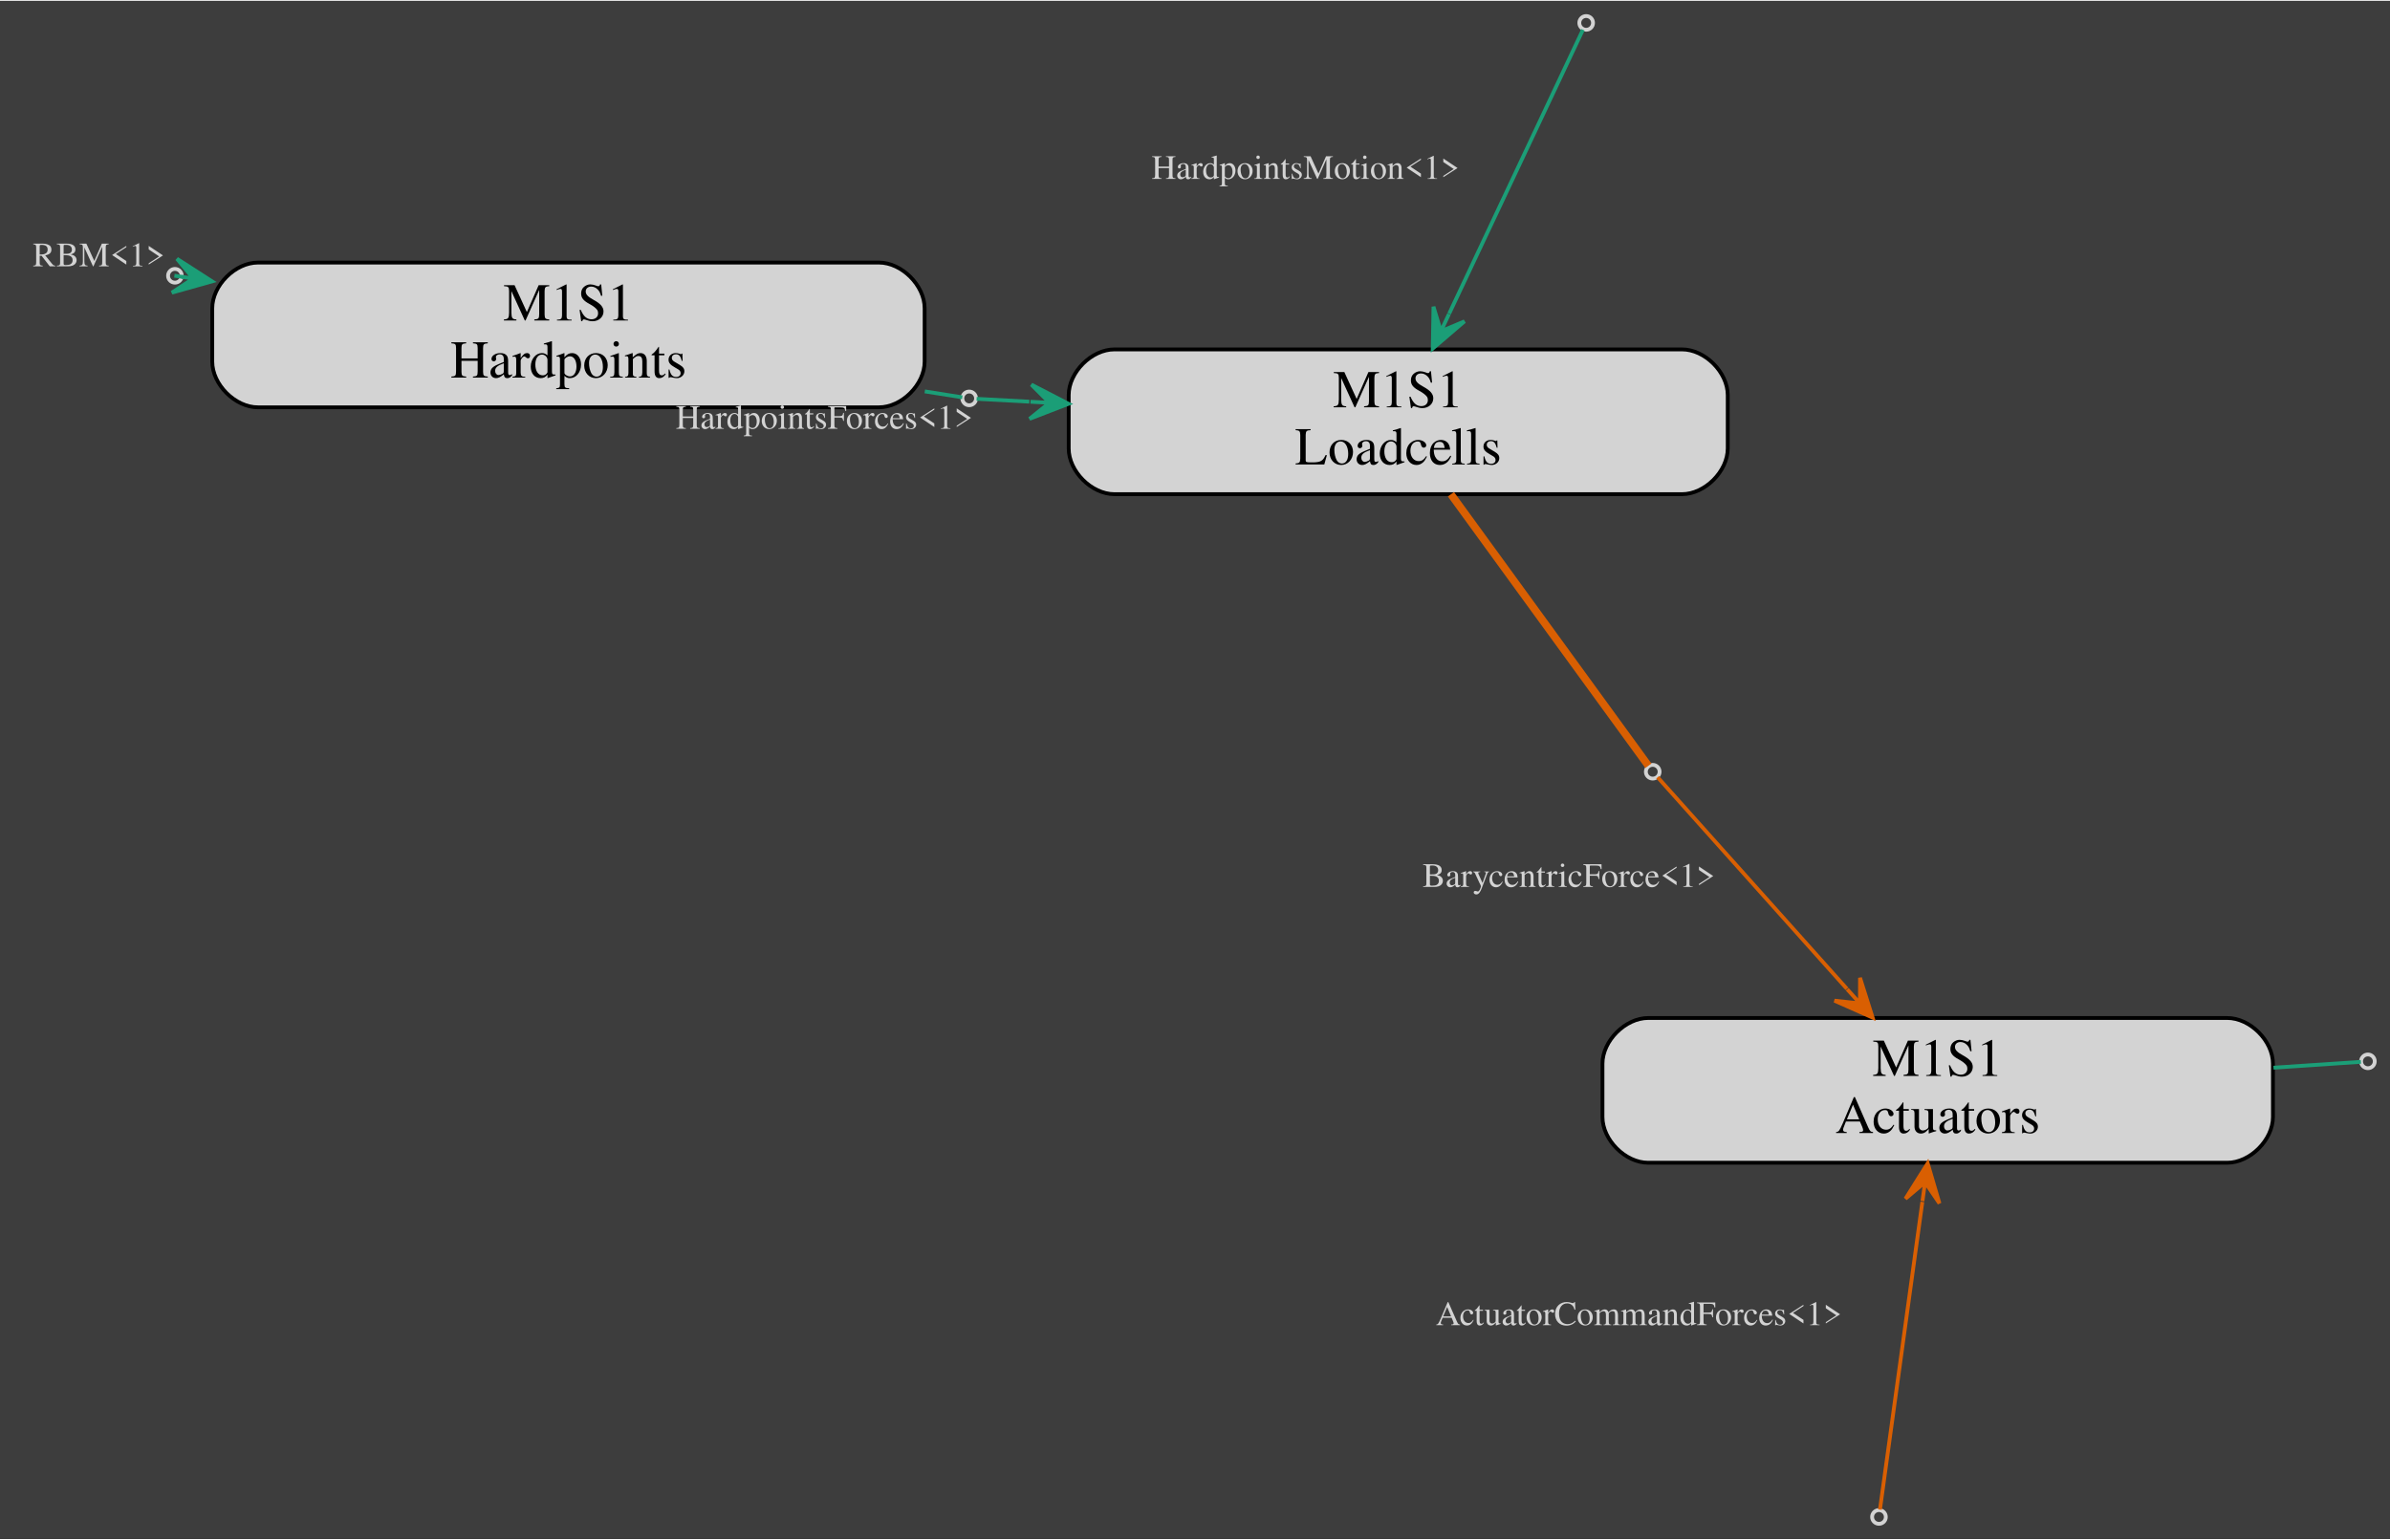
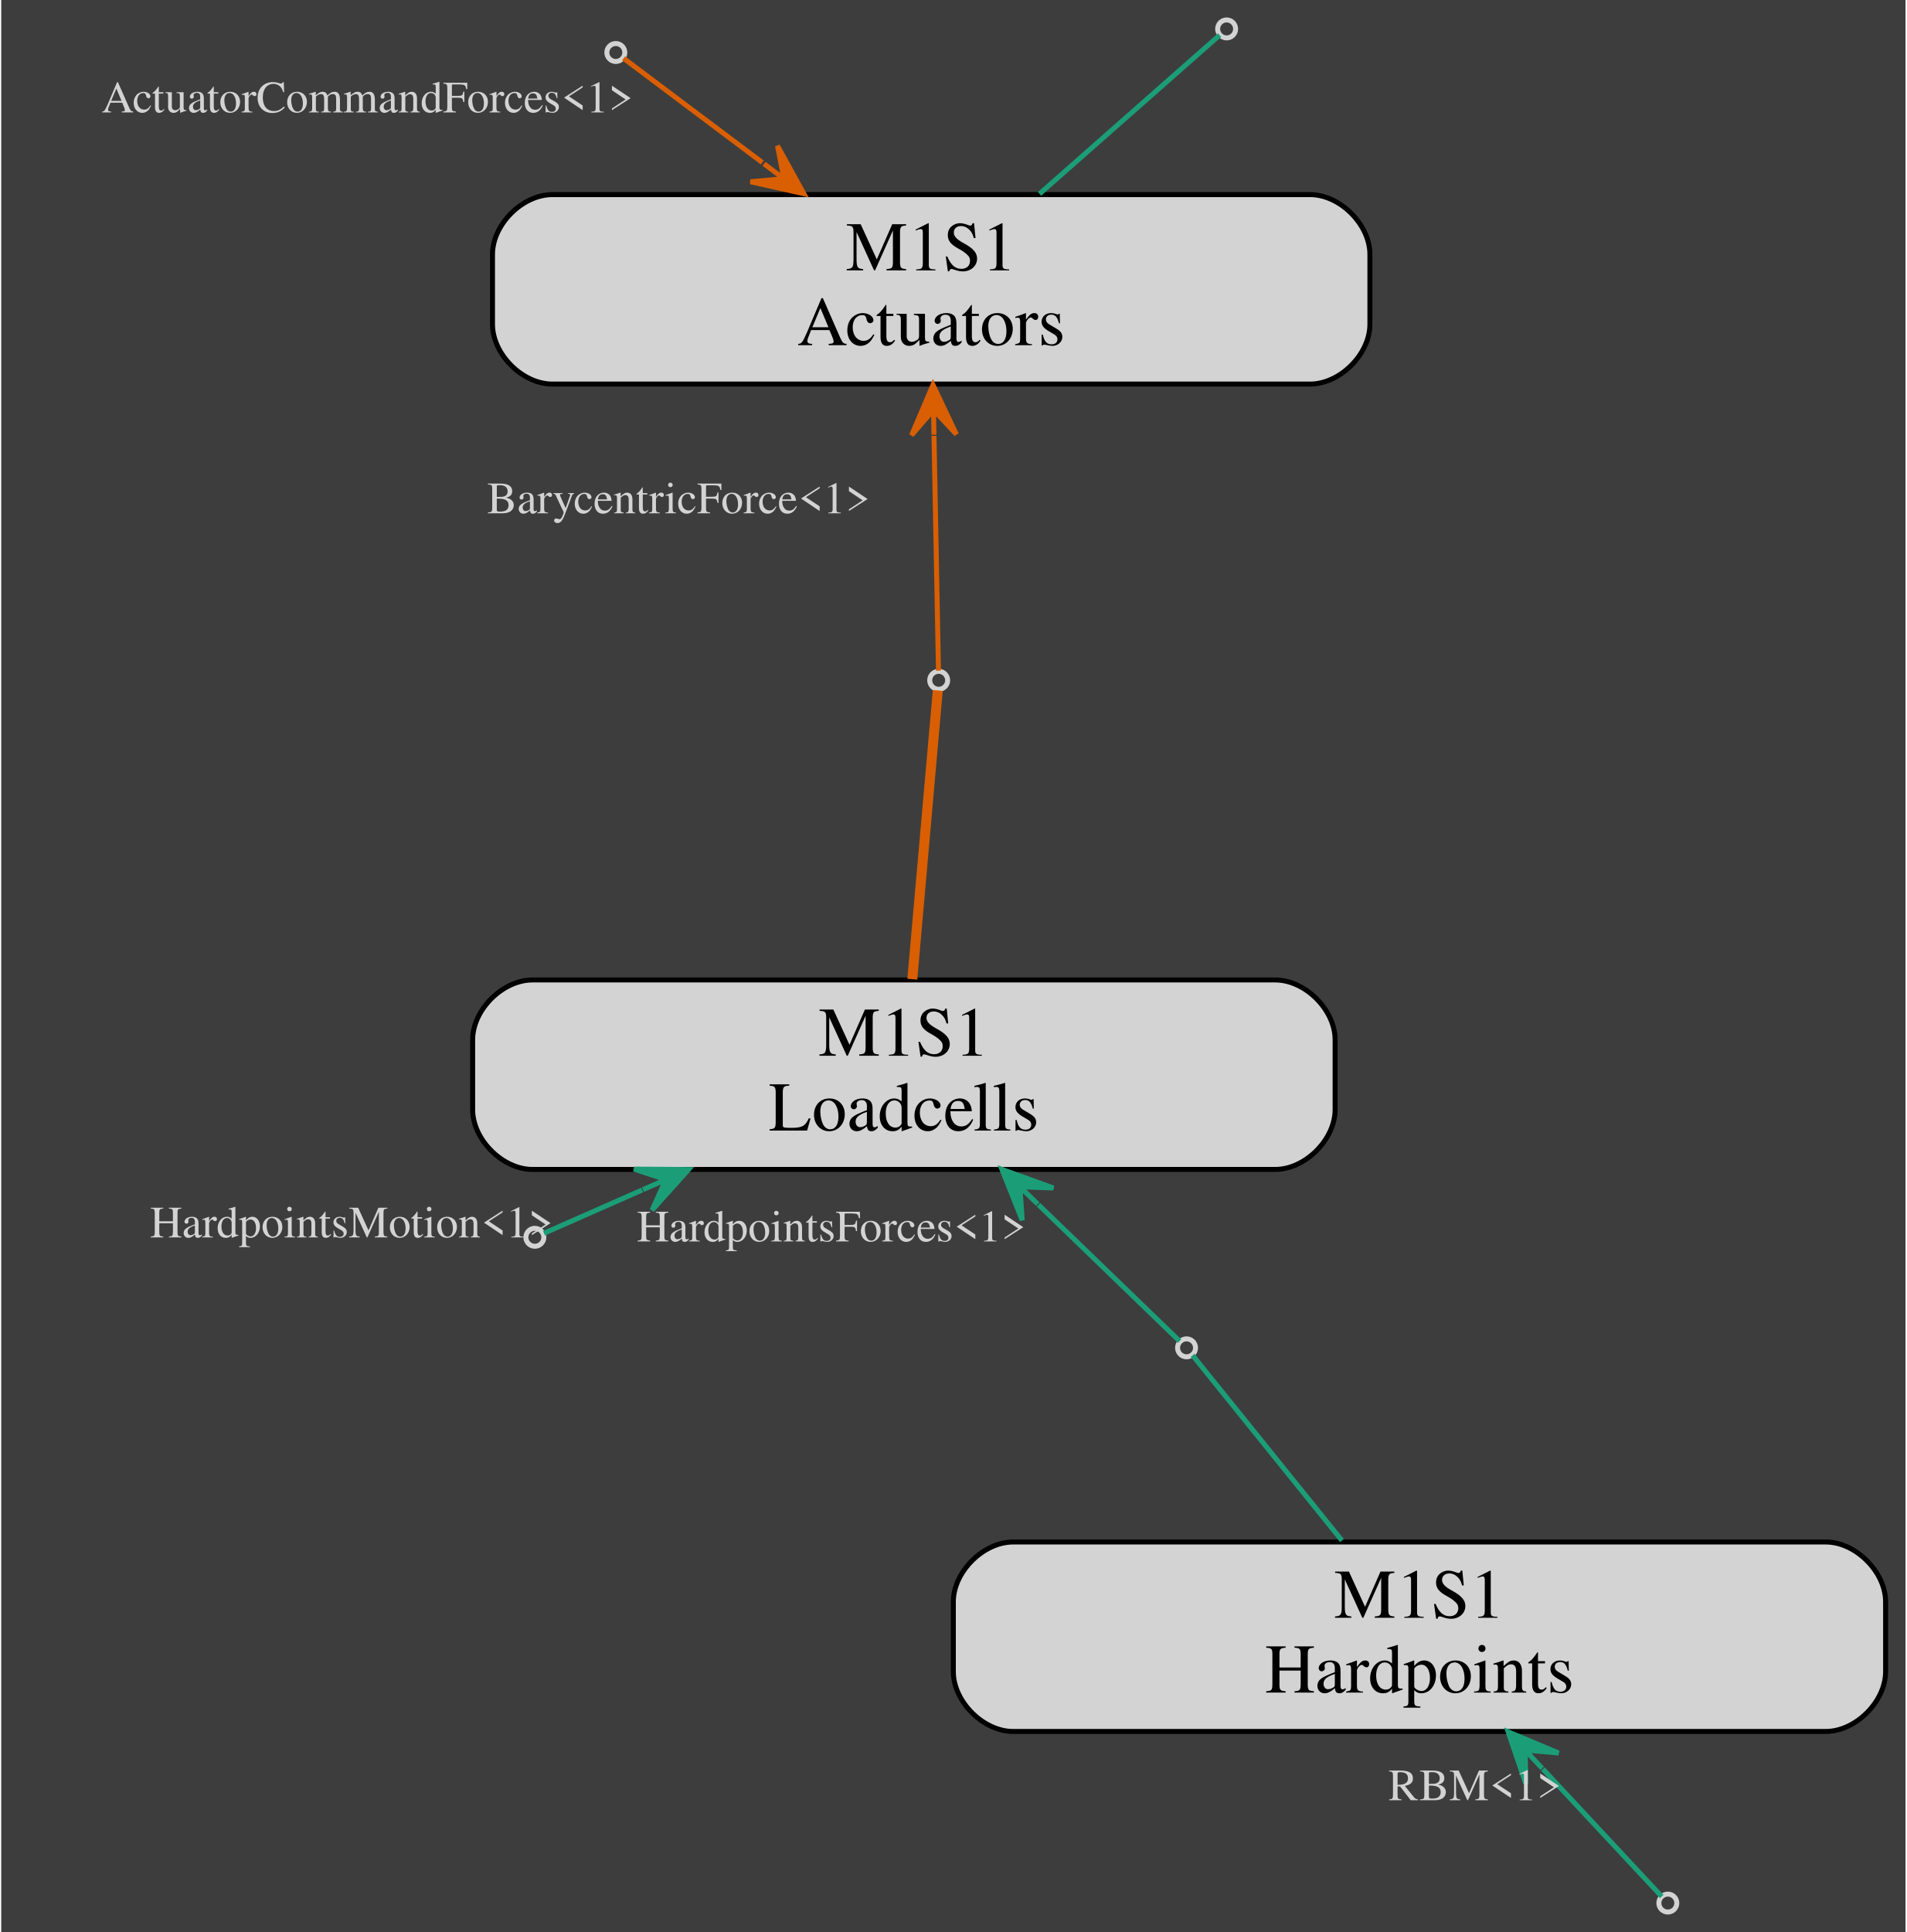
- <svg xmlns="http://www.w3.org/2000/svg" width="627pt" height="404pt" viewBox="0.00 0.00 627.39 403.83">
-   <g id="graph0" class="graph" transform="scale(1 1) rotate(0) translate(4 399.83)">
-     <polygon fill="#3d3d3d" stroke="transparent" points="-4,4 -4,-399.83 623.39,-399.83 623.39,4 -4,4" />
+ <svg xmlns="http://www.w3.org/2000/svg" width="382pt" height="387pt" viewBox="0.00 0.00 381.98 387.48">
+   <g id="graph0" class="graph" transform="scale(1 1) rotate(0) translate(4 383.48)">
+     <polygon fill="#3d3d3d" stroke="transparent" points="-4,4 -4,-383.48 377.98,-383.48 377.98,4 -4,4" />
    <g id="node1" class="node">
-       <path fill="lightgray" stroke="black" d="M226.72,-331.11C226.72,-331.11 63.72,-331.11 63.72,-331.11 57.72,-331.11 51.72,-325.11 51.72,-319.11 51.72,-319.11 51.72,-305.11 51.72,-305.11 51.72,-299.11 57.72,-293.11 63.72,-293.11 63.72,-293.11 226.72,-293.11 226.72,-293.11 232.72,-293.11 238.72,-299.11 238.72,-305.11 238.72,-305.11 238.72,-319.11 238.72,-319.11 238.72,-325.11 232.72,-331.11 226.72,-331.11" />
-       <text text-anchor="middle" x="145.22" y="-315.91" font-family="Times,serif" font-size="14.00">M1S1</text>
-       <text text-anchor="middle" x="145.22" y="-300.91" font-family="Times,serif" font-size="14.00">                    Hardpoints</text>
+       <path fill="lightgray" stroke="black" d="M361.98,-74.22C361.98,-74.22 198.98,-74.22 198.98,-74.22 192.98,-74.22 186.98,-68.22 186.98,-62.22 186.98,-62.22 186.98,-48.22 186.98,-48.22 186.98,-42.22 192.98,-36.22 198.98,-36.22 198.98,-36.22 361.98,-36.22 361.98,-36.22 367.98,-36.22 373.98,-42.22 373.98,-48.22 373.98,-48.22 373.98,-62.22 373.98,-62.22 373.98,-68.22 367.98,-74.22 361.98,-74.22" />
+       <text text-anchor="middle" x="280.48" y="-59.02" font-family="Times,serif" font-size="14.00">M1S1</text>
+       <text text-anchor="middle" x="280.48" y="-44.02" font-family="Times,serif" font-size="14.00">                    Hardpoints</text>
    </g>
    <g id="node4" class="node">
-       <ellipse fill="#3d3d3d" stroke="lightgray" cx="250.42" cy="-295.45" rx="1.8" ry="1.8" />
+       <ellipse fill="#3d3d3d" stroke="lightgray" cx="233.76" cy="-113.16" rx="1.8" ry="1.8" />
    </g>
    <g id="edge1" class="edge">
-       <path fill="none" stroke="#1b9e77" d="M238.76,-297.29C243.23,-296.59 246.66,-296.04 248.61,-295.73" />
+       <path fill="none" stroke="#1b9e77" d="M264.93,-74.51C253.46,-88.73 239.16,-106.47 234.97,-111.66" />
    </g>
    <g id="node2" class="node">
-       <path fill="lightgray" stroke="black" d="M437.54,-308.31C437.54,-308.31 288.54,-308.31 288.54,-308.31 282.54,-308.31 276.54,-302.31 276.54,-296.31 276.54,-296.31 276.54,-282.31 276.54,-282.31 276.54,-276.31 282.54,-270.31 288.54,-270.31 288.54,-270.31 437.54,-270.31 437.54,-270.31 443.54,-270.31 449.54,-276.31 449.54,-282.31 449.54,-282.31 449.54,-296.31 449.54,-296.31 449.54,-302.31 443.54,-308.31 437.54,-308.31" />
-       <text text-anchor="middle" x="363.04" y="-293.11" font-family="Times,serif" font-size="14.00">M1S1</text>
-       <text text-anchor="middle" x="363.04" y="-278.11" font-family="Times,serif" font-size="14.00">                    Loadcells</text>
+       <path fill="lightgray" stroke="black" d="M251.56,-186.94C251.56,-186.94 102.56,-186.94 102.56,-186.94 96.56,-186.94 90.56,-180.94 90.56,-174.94 90.56,-174.94 90.56,-160.94 90.56,-160.94 90.56,-154.94 96.56,-148.94 102.56,-148.94 102.56,-148.94 251.56,-148.94 251.56,-148.94 257.56,-148.94 263.56,-154.94 263.56,-160.94 263.56,-160.94 263.56,-174.94 263.56,-174.94 263.56,-180.94 257.56,-186.94 251.56,-186.94" />
+       <text text-anchor="middle" x="177.06" y="-171.74" font-family="Times,serif" font-size="14.00">M1S1</text>
+       <text text-anchor="middle" x="177.06" y="-156.74" font-family="Times,serif" font-size="14.00">                    Loadcells</text>
    </g>
    <g id="node5" class="node">
-       <ellipse fill="#3d3d3d" stroke="lightgray" cx="429.85" cy="-197.44" rx="1.8" ry="1.8" />
+       <ellipse fill="#3d3d3d" stroke="lightgray" cx="184.04" cy="-247.04" rx="1.8" ry="1.8" />
    </g>
    <g id="edge2" class="edge">
-       <path fill="none" stroke="#d95f02" stroke-width="2" d="M376.88,-270.28C394.31,-246.31 422.71,-207.26 428.71,-199.01" />
+       <path fill="none" stroke="#d95f02" stroke-width="2" d="M178.75,-187.09C180.53,-207.21 183.16,-237.02 183.86,-245.01" />
    </g>
    <g id="node3" class="node">
-       <path fill="lightgray" stroke="black" d="M580.66,-132.79C580.66,-132.79 428.66,-132.79 428.66,-132.79 422.66,-132.79 416.66,-126.79 416.66,-120.79 416.66,-120.79 416.66,-106.79 416.66,-106.79 416.66,-100.79 422.66,-94.79 428.66,-94.79 428.66,-94.79 580.66,-94.79 580.66,-94.79 586.66,-94.79 592.66,-100.79 592.66,-106.79 592.66,-106.79 592.66,-120.79 592.66,-120.79 592.66,-126.79 586.66,-132.79 580.66,-132.79" />
-       <text text-anchor="middle" x="504.66" y="-117.59" font-family="Times,serif" font-size="14.00">M1S1</text>
-       <text text-anchor="middle" x="504.66" y="-102.59" font-family="Times,serif" font-size="14.00">                    Actuators</text>
+       <path fill="lightgray" stroke="black" d="M258.54,-344.45C258.54,-344.45 106.54,-344.45 106.54,-344.45 100.54,-344.45 94.54,-338.45 94.54,-332.45 94.54,-332.45 94.54,-318.45 94.54,-318.45 94.54,-312.45 100.54,-306.45 106.54,-306.45 106.54,-306.45 258.54,-306.45 258.54,-306.45 264.54,-306.45 270.54,-312.45 270.54,-318.45 270.54,-318.45 270.54,-332.45 270.54,-332.45 270.54,-338.45 264.54,-344.45 258.54,-344.45" />
+       <text text-anchor="middle" x="182.54" y="-329.25" font-family="Times,serif" font-size="14.00">M1S1</text>
+       <text text-anchor="middle" x="182.54" y="-314.25" font-family="Times,serif" font-size="14.00">                    Actuators</text>
    </g>
    <g id="node6" class="node">
-       <ellipse fill="#3d3d3d" stroke="lightgray" cx="617.59" cy="-121.41" rx="1.8" ry="1.8" />
+       <ellipse fill="#3d3d3d" stroke="lightgray" cx="241.8" cy="-377.68" rx="1.8" ry="1.8" />
    </g>
    <g id="edge3" class="edge">
-       <path fill="none" stroke="#1b9e77" d="M592.81,-119.74C603.64,-120.47 612.16,-121.04 615.75,-121.28" />
+       <path fill="none" stroke="#1b9e77" d="M204.27,-344.6C218.54,-357.18 235.45,-372.08 240.39,-376.43" />
    </g>
    <g id="edge5" class="edge">
-       <path fill="none" stroke="#1b9e77" d="M252.37,-295.34C254.92,-295.2 259.82,-294.94 266.2,-294.59" />
-       <polygon fill="#1b9e77" stroke="#1b9e77" points="276.49,-294.03 266.75,-299.07 271.5,-294.3 266.51,-294.57 266.51,-294.57 266.51,-294.57 271.5,-294.3 266.26,-290.08 276.49,-294.03 276.49,-294.03" />
-       <text text-anchor="middle" x="212.45" y="-287.48" font-family="Times,serif" font-size="9.00" fill="lightgray">HardpointsForces&lt;1&gt;</text>
+       <path fill="none" stroke="#1b9e77" d="M232.36,-114.51C228.29,-118.44 216.02,-130.3 204.06,-141.86" />
+       <polygon fill="#1b9e77" stroke="#1b9e77" points="196.73,-148.94 200.8,-138.75 200.33,-145.46 203.92,-141.99 203.92,-141.99 203.92,-141.99 200.33,-145.46 207.05,-145.22 196.73,-148.94 196.73,-148.94" />
+       <text text-anchor="middle" x="162.57" y="-134.5" font-family="Times,serif" font-size="9.00" fill="lightgray">HardpointsForces&lt;1&gt;</text>
    </g>
    <g id="edge8" class="edge">
-       <path fill="none" stroke="#d95f02" d="M431.14,-195.99C437.02,-189.42 461.66,-161.87 480.82,-140.45" />
-       <polygon fill="#d95f02" stroke="#d95f02" points="487.58,-132.89 484.27,-143.34 484.25,-136.62 480.91,-140.34 480.91,-140.34 480.91,-140.34 484.25,-136.62 477.56,-137.34 487.58,-132.89 487.58,-132.89" />
-       <text text-anchor="middle" x="407.9" y="-167.2" font-family="Times,serif" font-size="9.00" fill="lightgray">BarycentricForce&lt;1&gt;</text>
+       <path fill="none" stroke="#d95f02" d="M184,-248.98C183.88,-255.51 183.46,-277.38 183.1,-296.07" />
+       <polygon fill="#d95f02" stroke="#d95f02" points="182.9,-306.28 178.6,-296.2 183,-301.28 183.1,-296.28 183.1,-296.28 183.1,-296.28 183,-301.28 187.6,-296.37 182.9,-306.28 182.9,-306.28" />
+       <text text-anchor="middle" x="131.95" y="-280.54" font-family="Times,serif" font-size="9.00" fill="lightgray">BarycentricForce&lt;1&gt;</text>
    </g>
    <g id="node7" class="node">
-       <ellipse fill="#3d3d3d" stroke="lightgray" cx="41.92" cy="-327.64" rx="1.8" ry="1.8" />
+       <ellipse fill="#3d3d3d" stroke="lightgray" cx="330.3" cy="-1.8" rx="1.8" ry="1.8" />
    </g>
    <g id="edge4" class="edge">
-       <path fill="none" stroke="#1b9e77" d="M43.72,-327.37C43.82,-327.36 43.93,-327.34 44.04,-327.32" />
-       <polygon fill="#1b9e77" stroke="#1b9e77" points="51.67,-326.18 42.45,-332.11 46.73,-326.92 41.78,-327.66 41.78,-327.66 41.78,-327.66 46.73,-326.92 41.11,-323.21 51.67,-326.18 51.67,-326.18" />
-       <text text-anchor="middle" x="22" y="-330.13" font-family="Times,serif" font-size="9.00" fill="lightgray">RBM&lt;1&gt;</text>
+       <path fill="none" stroke="#1b9e77" d="M329.07,-3.12C325.61,-6.83 315.4,-17.78 305.23,-28.69" />
+       <polygon fill="#1b9e77" stroke="#1b9e77" points="298.27,-36.14 301.8,-25.76 301.68,-32.49 305.09,-28.83 305.09,-28.83 305.09,-28.83 301.68,-32.49 308.39,-31.9 298.27,-36.14 298.27,-36.14" />
+       <text text-anchor="middle" x="291.67" y="-22.43" font-family="Times,serif" font-size="9.00" fill="lightgray">RBM&lt;1&gt;</text>
    </g>
    <g id="node8" class="node">
-       <ellipse fill="#3d3d3d" stroke="lightgray" cx="412.38" cy="-394.03" rx="1.8" ry="1.8" />
+       <ellipse fill="#3d3d3d" stroke="lightgray" cx="103.04" cy="-135.33" rx="1.8" ry="1.8" />
    </g>
    <g id="edge6" class="edge">
-       <path fill="none" stroke="#1b9e77" d="M411.52,-392.21C407.4,-383.47 389.29,-345.02 376.41,-317.69" />
-       <polygon fill="#1b9e77" stroke="#1b9e77" points="372.11,-308.55 380.44,-315.68 374.24,-313.07 376.37,-317.6 376.37,-317.6 376.37,-317.6 374.24,-313.07 372.3,-319.52 372.11,-308.55 372.11,-308.55" />
-       <text text-anchor="middle" x="338.76" y="-353.07" font-family="Times,serif" font-size="9.00" fill="lightgray">HardpointsMotion&lt;1&gt;</text>
+       <path fill="none" stroke="#1b9e77" d="M104.87,-136.14C108.18,-137.6 115.64,-140.88 124.57,-144.82" />
+       <polygon fill="#1b9e77" stroke="#1b9e77" points="133.88,-148.92 122.92,-149.01 129.31,-146.9 124.73,-144.89 124.73,-144.89 124.73,-144.89 129.31,-146.9 126.55,-140.77 133.88,-148.92 133.88,-148.92" />
+       <text text-anchor="middle" x="66.33" y="-135.31" font-family="Times,serif" font-size="9.00" fill="lightgray">HardpointsMotion&lt;1&gt;</text>
    </g>
    <g id="node9" class="node">
-       <ellipse fill="#3d3d3d" stroke="lightgray" cx="489.24" cy="-1.8" rx="1.8" ry="1.8" />
+       <ellipse fill="#3d3d3d" stroke="lightgray" cx="119.28" cy="-372.95" rx="1.8" ry="1.8" />
    </g>
    <g id="edge7" class="edge">
-       <path fill="none" stroke="#d95f02" d="M489.5,-3.74C490.81,-13.21 496.6,-55.23 500.63,-84.51" />
-       <polygon fill="#d95f02" stroke="#d95f02" points="502.03,-94.64 496.2,-85.35 501.34,-89.69 500.66,-84.73 500.66,-84.73 500.66,-84.73 501.34,-89.69 505.12,-84.12 502.03,-94.64 502.03,-94.64" />
-       <text text-anchor="middle" x="426.29" y="-52.15" font-family="Times,serif" font-size="9.00" fill="lightgray">ActuatorCommandForces&lt;1&gt;</text>
+       <path fill="none" stroke="#d95f02" d="M120.84,-371.78C124.95,-368.69 136.59,-359.96 148.66,-350.89" />
+       <polygon fill="#d95f02" stroke="#d95f02" points="157,-344.63 151.71,-354.23 153,-347.63 149,-350.63 149,-350.63 149,-350.63 153,-347.63 146.3,-347.03 157,-344.63 157,-344.63" />
+       <text text-anchor="middle" x="69.5" y="-360.94" font-family="Times,serif" font-size="9.00" fill="lightgray">ActuatorCommandForces&lt;1&gt;</text>
    </g>
  </g>
</svg>
